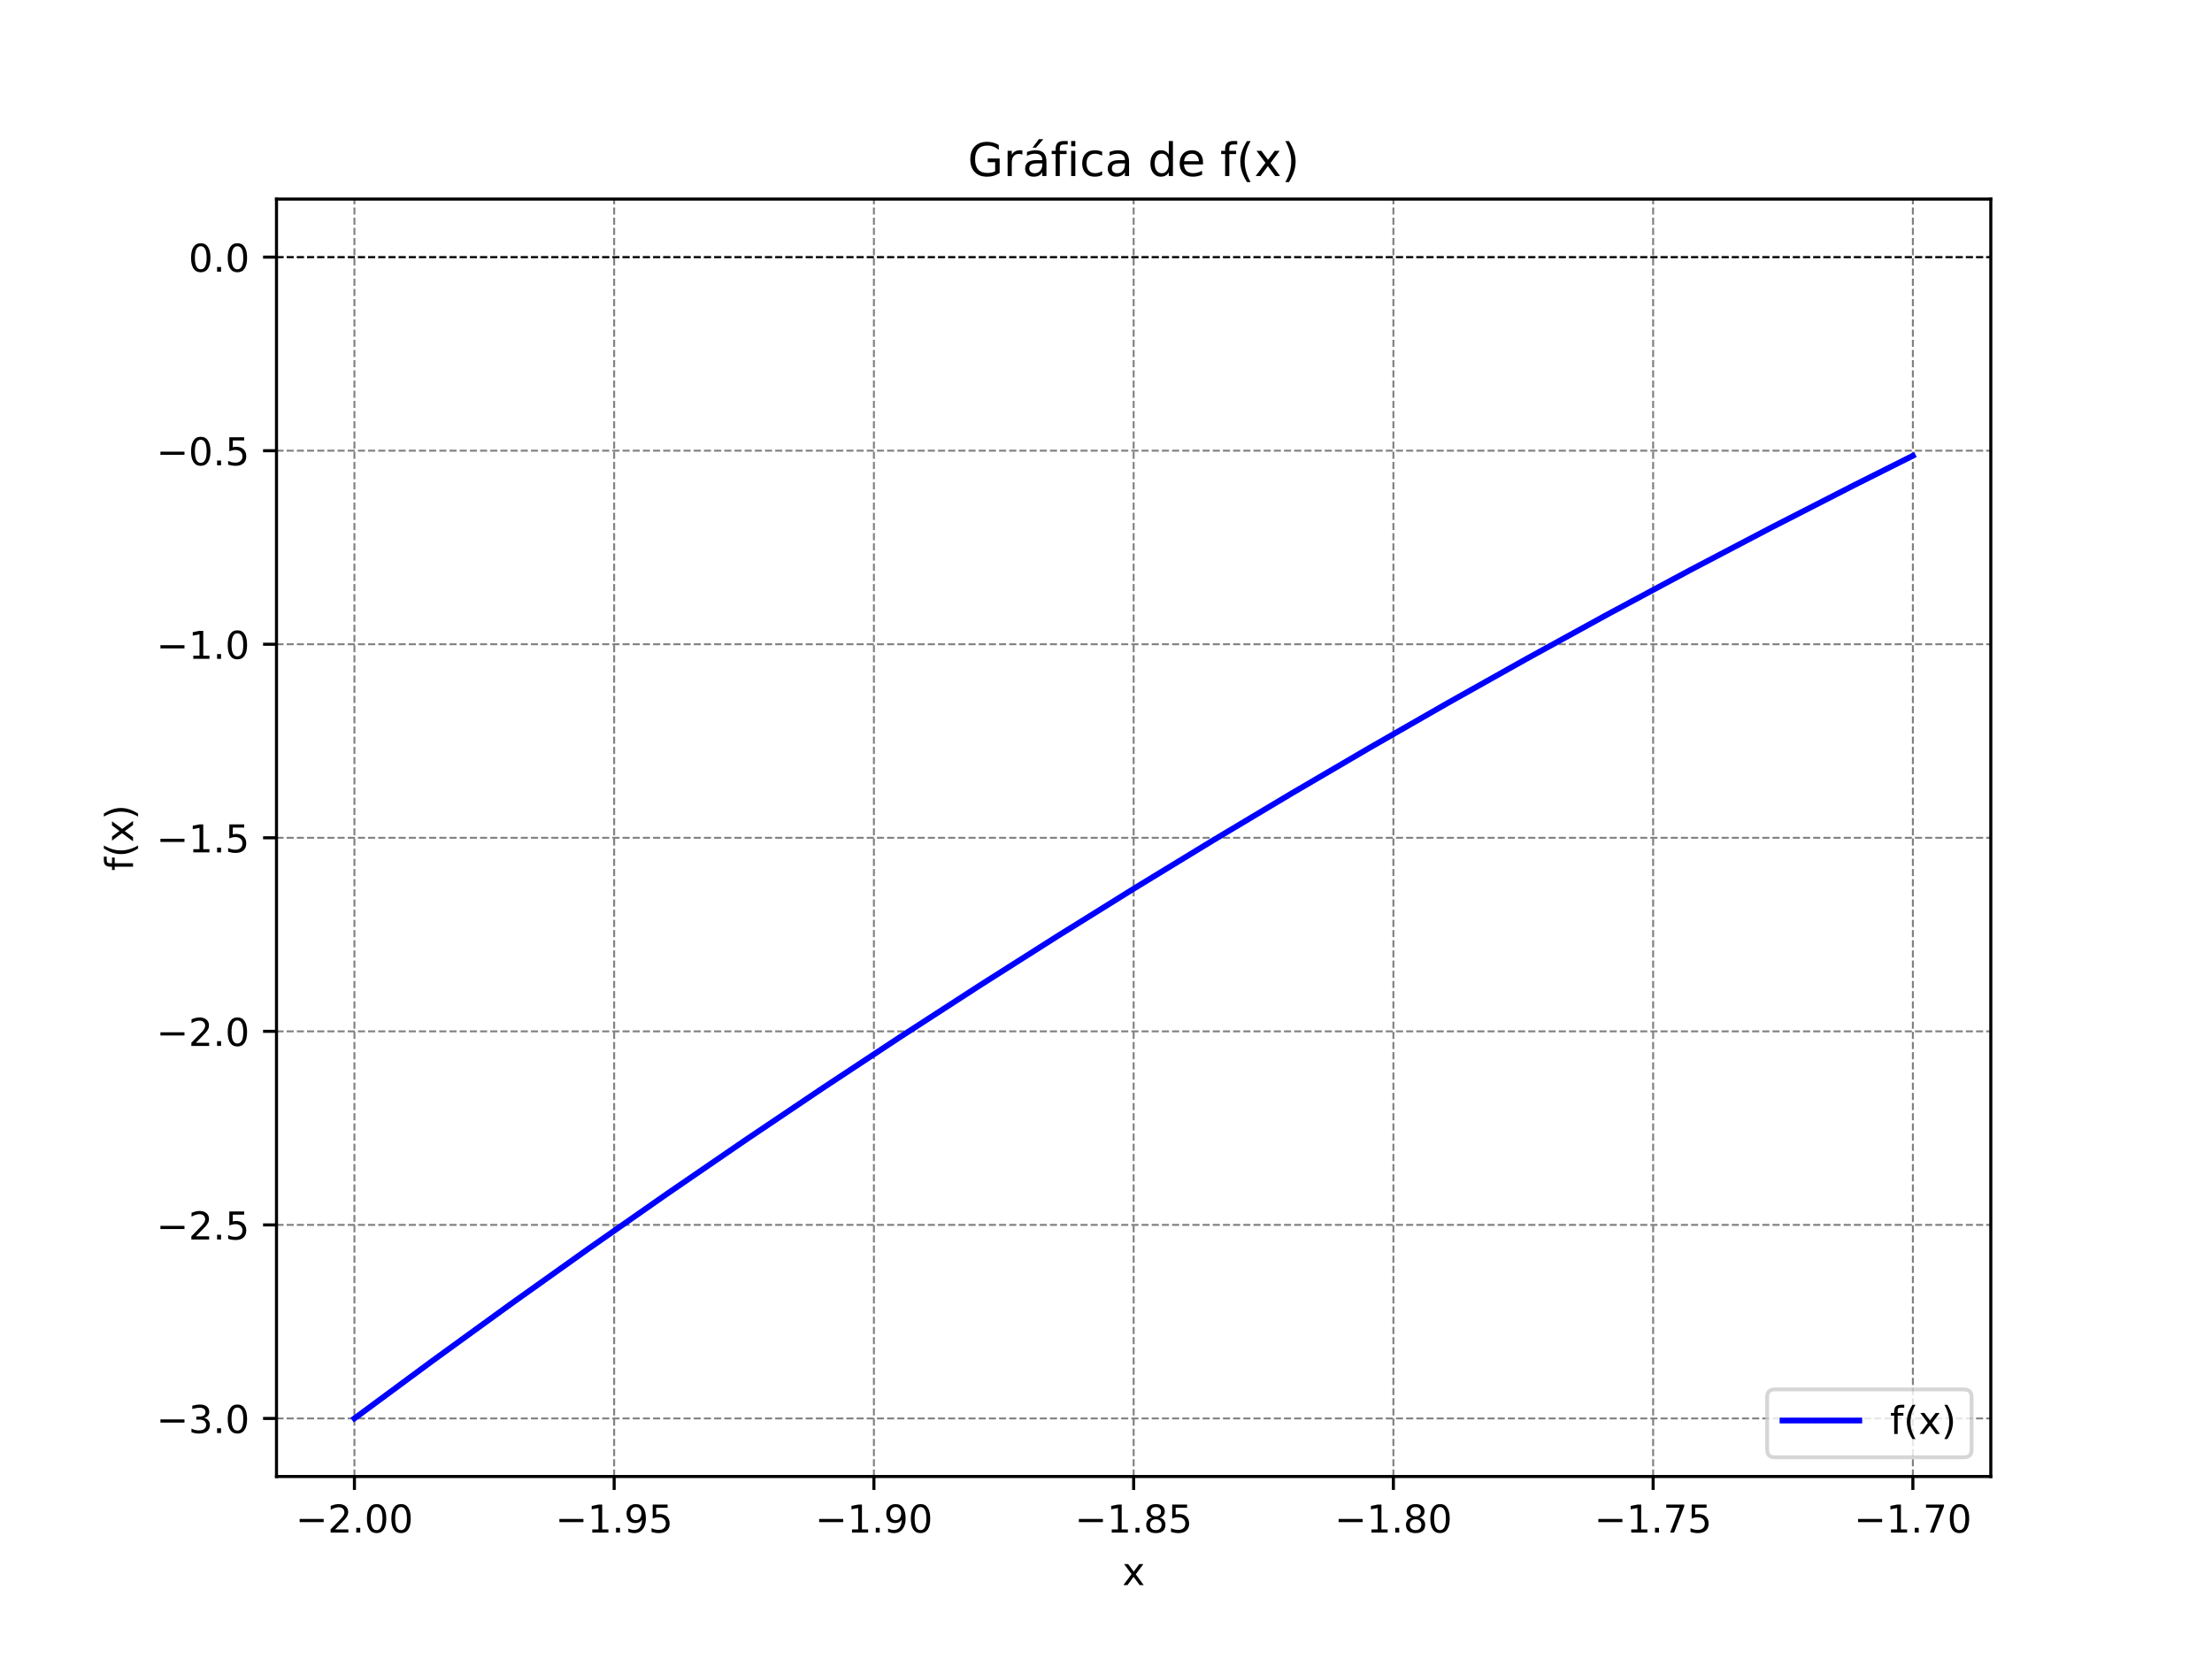
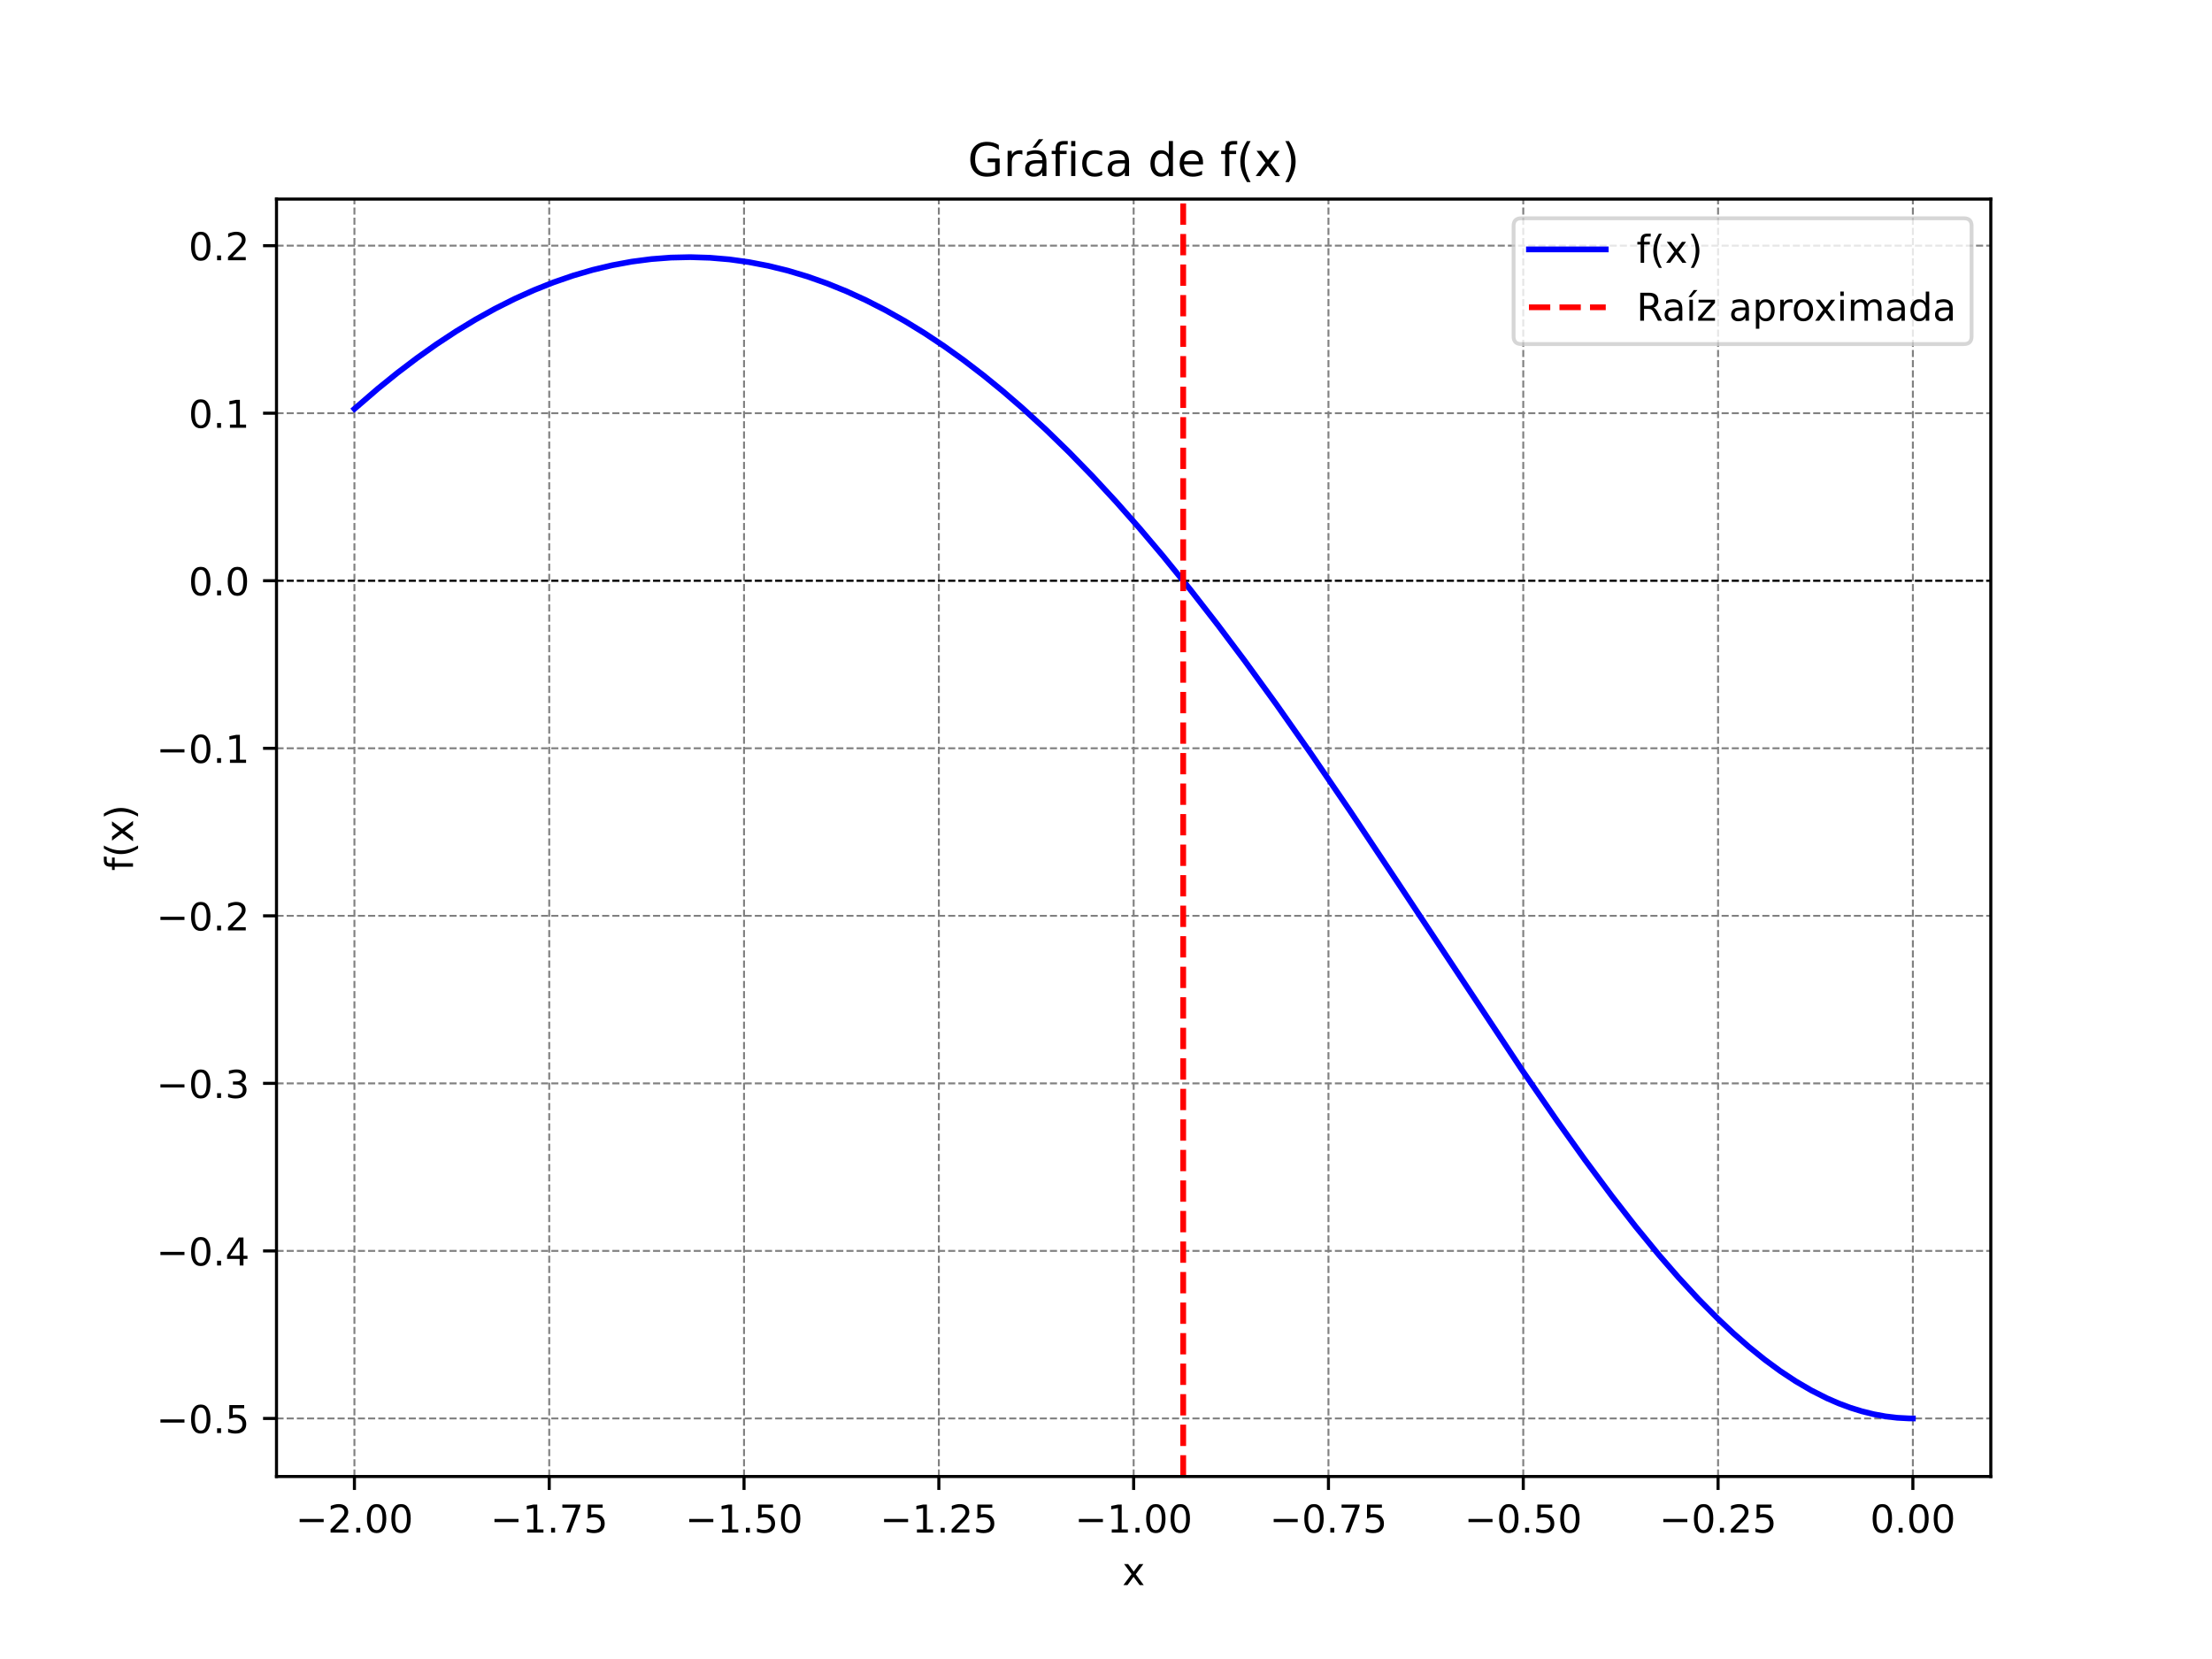
<svg xmlns="http://www.w3.org/2000/svg" xmlns:xlink="http://www.w3.org/1999/xlink" width="576pt" height="432pt" viewBox="0 0 576 432" version="1.1">
  <defs>
    <style type="text/css">*{stroke-linejoin: round; stroke-linecap: butt}</style>
  </defs>
  <g id="figure_1">
    <g id="patch_1">
      <path d="M 0 432  L 576 432  L 576 0  L 0 0  z " style="fill: #ffffff" />
    </g>
    <g id="axes_1">
      <g id="patch_2">
        <path d="M 72 384.48  L 518.4 384.48  L 518.4 51.84  L 72 51.84  z " style="fill: #ffffff" />
      </g>
      <g id="matplotlib.axis_1">
        <g id="xtick_1">
          <g id="line2d_1">
-             <path d="M 92.291 384.48  L 92.291 51.84  " clip-path="url(#p3bf966c221)" style="fill: none; stroke-dasharray: 1.85,0.8; stroke-dashoffset: 0; stroke: #808080; stroke-width: 0.5" />
+             <path d="M 92.291 384.48  L 92.291 51.84  " clip-path="url(#p5acd03c18b)" style="fill: none; stroke-dasharray: 1.85,0.8; stroke-dashoffset: 0; stroke: #808080; stroke-width: 0.5" />
          </g>
          <g id="line2d_2">
            <defs>
-               <path id="m68546c27c8" d="M 0 0  L 0 3.5  " style="stroke: #000000; stroke-width: 0.8" />
+               <path id="m7dc9560135" d="M 0 0  L 0 3.5  " style="stroke: #000000; stroke-width: 0.8" />
            </defs>
            <g>
-               <use xlink:href="#m68546c27c8" x="92.291" y="384.48" style="stroke: #000000; stroke-width: 0.8" />
+               <use xlink:href="#m7dc9560135" x="92.291" y="384.48" style="stroke: #000000; stroke-width: 0.8" />
            </g>
          </g>
          <g id="text_1">
            <g transform="translate(76.96825 399.0784) scale(0.1 -0.1)">
              <defs>
                <path id="DejaVuSans-2212" d="M 678 2272  L 4684 2272  L 4684 1741  L 678 1741  L 678 2272  z " transform="scale(0.015625)" />
                <path id="DejaVuSans-32" d="M 1228 531  L 3431 531  L 3431 0  L 469 0  L 469 531  Q 828 903 1448 1529  Q 2069 2156 2228 2338  Q 2531 2678 2651 2914  Q 2772 3150 2772 3378  Q 2772 3750 2511 3984  Q 2250 4219 1831 4219  Q 1534 4219 1204 4116  Q 875 4013 500 3803  L 500 4441  Q 881 4594 1212 4672  Q 1544 4750 1819 4750  Q 2544 4750 2975 4387  Q 3406 4025 3406 3419  Q 3406 3131 3298 2873  Q 3191 2616 2906 2266  Q 2828 2175 2409 1742  Q 1991 1309 1228 531  z " transform="scale(0.015625)" />
                <path id="DejaVuSans-2e" d="M 684 794  L 1344 794  L 1344 0  L 684 0  L 684 794  z " transform="scale(0.015625)" />
                <path id="DejaVuSans-30" d="M 2034 4250  Q 1547 4250 1301 3770  Q 1056 3291 1056 2328  Q 1056 1369 1301 889  Q 1547 409 2034 409  Q 2525 409 2770 889  Q 3016 1369 3016 2328  Q 3016 3291 2770 3770  Q 2525 4250 2034 4250  z M 2034 4750  Q 2819 4750 3233 4129  Q 3647 3509 3647 2328  Q 3647 1150 3233 529  Q 2819 -91 2034 -91  Q 1250 -91 836 529  Q 422 1150 422 2328  Q 422 3509 836 4129  Q 1250 4750 2034 4750  z " transform="scale(0.015625)" />
              </defs>
              <use xlink:href="#DejaVuSans-2212" />
              <use xlink:href="#DejaVuSans-32" x="83.789" />
              <use xlink:href="#DejaVuSans-2e" x="147.412" />
              <use xlink:href="#DejaVuSans-30" x="179.199" />
              <use xlink:href="#DejaVuSans-30" x="242.822" />
            </g>
          </g>
        </g>
        <g id="xtick_2">
          <g id="line2d_3">
-             <path d="M 159.927 384.48  L 159.927 51.84  " clip-path="url(#p3bf966c221)" style="fill: none; stroke-dasharray: 1.85,0.8; stroke-dashoffset: 0; stroke: #808080; stroke-width: 0.5" />
+             <path d="M 143.018 384.48  L 143.018 51.84  " clip-path="url(#p5acd03c18b)" style="fill: none; stroke-dasharray: 1.85,0.8; stroke-dashoffset: 0; stroke: #808080; stroke-width: 0.5" />
          </g>
          <g id="line2d_4">
            <g>
-               <use xlink:href="#m68546c27c8" x="159.927" y="384.48" style="stroke: #000000; stroke-width: 0.8" />
+               <use xlink:href="#m7dc9560135" x="143.018" y="384.48" style="stroke: #000000; stroke-width: 0.8" />
            </g>
          </g>
          <g id="text_2">
-             <g transform="translate(144.6046 399.0784) scale(0.1 -0.1)">
+             <g transform="translate(127.6955 399.0784) scale(0.1 -0.1)">
              <defs>
                <path id="DejaVuSans-31" d="M 794 531  L 1825 531  L 1825 4091  L 703 3866  L 703 4441  L 1819 4666  L 2450 4666  L 2450 531  L 3481 531  L 3481 0  L 794 0  L 794 531  z " transform="scale(0.015625)" />
-                 <path id="DejaVuSans-39" d="M 703 97  L 703 672  Q 941 559 1184 500  Q 1428 441 1663 441  Q 2288 441 2617 861  Q 2947 1281 2994 2138  Q 2813 1869 2534 1725  Q 2256 1581 1919 1581  Q 1219 1581 811 2004  Q 403 2428 403 3163  Q 403 3881 828 4315  Q 1253 4750 1959 4750  Q 2769 4750 3195 4129  Q 3622 3509 3622 2328  Q 3622 1225 3098 567  Q 2575 -91 1691 -91  Q 1453 -91 1209 -44  Q 966 3 703 97  z M 1959 2075  Q 2384 2075 2632 2365  Q 2881 2656 2881 3163  Q 2881 3666 2632 3958  Q 2384 4250 1959 4250  Q 1534 4250 1286 3958  Q 1038 3666 1038 3163  Q 1038 2656 1286 2365  Q 1534 2075 1959 2075  z " transform="scale(0.015625)" />
+                 <path id="DejaVuSans-37" d="M 525 4666  L 3525 4666  L 3525 4397  L 1831 0  L 1172 0  L 2766 4134  L 525 4134  L 525 4666  z " transform="scale(0.015625)" />
                <path id="DejaVuSans-35" d="M 691 4666  L 3169 4666  L 3169 4134  L 1269 4134  L 1269 2991  Q 1406 3038 1543 3061  Q 1681 3084 1819 3084  Q 2600 3084 3056 2656  Q 3513 2228 3513 1497  Q 3513 744 3044 326  Q 2575 -91 1722 -91  Q 1428 -91 1123 -41  Q 819 9 494 109  L 494 744  Q 775 591 1075 516  Q 1375 441 1709 441  Q 2250 441 2565 725  Q 2881 1009 2881 1497  Q 2881 1984 2565 2268  Q 2250 2553 1709 2553  Q 1456 2553 1204 2497  Q 953 2441 691 2322  L 691 4666  z " transform="scale(0.015625)" />
              </defs>
              <use xlink:href="#DejaVuSans-2212" />
              <use xlink:href="#DejaVuSans-31" x="83.789" />
              <use xlink:href="#DejaVuSans-2e" x="147.412" />
-               <use xlink:href="#DejaVuSans-39" x="179.199" />
+               <use xlink:href="#DejaVuSans-37" x="179.199" />
              <use xlink:href="#DejaVuSans-35" x="242.822" />
            </g>
          </g>
        </g>
        <g id="xtick_3">
          <g id="line2d_5">
-             <path d="M 227.564 384.48  L 227.564 51.84  " clip-path="url(#p3bf966c221)" style="fill: none; stroke-dasharray: 1.85,0.8; stroke-dashoffset: 0; stroke: #808080; stroke-width: 0.5" />
+             <path d="M 193.745 384.48  L 193.745 51.84  " clip-path="url(#p5acd03c18b)" style="fill: none; stroke-dasharray: 1.85,0.8; stroke-dashoffset: 0; stroke: #808080; stroke-width: 0.5" />
          </g>
          <g id="line2d_6">
            <g>
-               <use xlink:href="#m68546c27c8" x="227.564" y="384.48" style="stroke: #000000; stroke-width: 0.8" />
+               <use xlink:href="#m7dc9560135" x="193.745" y="384.48" style="stroke: #000000; stroke-width: 0.8" />
            </g>
          </g>
          <g id="text_3">
-             <g transform="translate(212.241 399.0784) scale(0.1 -0.1)">
+             <g transform="translate(178.4228 399.0784) scale(0.1 -0.1)">
              <use xlink:href="#DejaVuSans-2212" />
              <use xlink:href="#DejaVuSans-31" x="83.789" />
              <use xlink:href="#DejaVuSans-2e" x="147.412" />
-               <use xlink:href="#DejaVuSans-39" x="179.199" />
+               <use xlink:href="#DejaVuSans-35" x="179.199" />
              <use xlink:href="#DejaVuSans-30" x="242.822" />
            </g>
          </g>
        </g>
        <g id="xtick_4">
          <g id="line2d_7">
-             <path d="M 295.2 384.48  L 295.2 51.84  " clip-path="url(#p3bf966c221)" style="fill: none; stroke-dasharray: 1.85,0.8; stroke-dashoffset: 0; stroke: #808080; stroke-width: 0.5" />
+             <path d="M 244.473 384.48  L 244.473 51.84  " clip-path="url(#p5acd03c18b)" style="fill: none; stroke-dasharray: 1.85,0.8; stroke-dashoffset: 0; stroke: #808080; stroke-width: 0.5" />
          </g>
          <g id="line2d_8">
            <g>
-               <use xlink:href="#m68546c27c8" x="295.2" y="384.48" style="stroke: #000000; stroke-width: 0.8" />
+               <use xlink:href="#m7dc9560135" x="244.473" y="384.48" style="stroke: #000000; stroke-width: 0.8" />
            </g>
          </g>
          <g id="text_4">
-             <g transform="translate(279.8773 399.0784) scale(0.1 -0.1)">
-               <defs>
-                 <path id="DejaVuSans-38" d="M 2034 2216  Q 1584 2216 1326 1975  Q 1069 1734 1069 1313  Q 1069 891 1326 650  Q 1584 409 2034 409  Q 2484 409 2743 651  Q 3003 894 3003 1313  Q 3003 1734 2745 1975  Q 2488 2216 2034 2216  z M 1403 2484  Q 997 2584 770 2862  Q 544 3141 544 3541  Q 544 4100 942 4425  Q 1341 4750 2034 4750  Q 2731 4750 3128 4425  Q 3525 4100 3525 3541  Q 3525 3141 3298 2862  Q 3072 2584 2669 2484  Q 3125 2378 3379 2068  Q 3634 1759 3634 1313  Q 3634 634 3220 271  Q 2806 -91 2034 -91  Q 1263 -91 848 271  Q 434 634 434 1313  Q 434 1759 690 2068  Q 947 2378 1403 2484  z M 1172 3481  Q 1172 3119 1398 2916  Q 1625 2713 2034 2713  Q 2441 2713 2670 2916  Q 2900 3119 2900 3481  Q 2900 3844 2670 4047  Q 2441 4250 2034 4250  Q 1625 4250 1398 4047  Q 1172 3844 1172 3481  z " transform="scale(0.015625)" />
-               </defs>
+             <g transform="translate(229.1501 399.0784) scale(0.1 -0.1)">
              <use xlink:href="#DejaVuSans-2212" />
              <use xlink:href="#DejaVuSans-31" x="83.789" />
              <use xlink:href="#DejaVuSans-2e" x="147.412" />
-               <use xlink:href="#DejaVuSans-38" x="179.199" />
+               <use xlink:href="#DejaVuSans-32" x="179.199" />
              <use xlink:href="#DejaVuSans-35" x="242.822" />
            </g>
          </g>
        </g>
        <g id="xtick_5">
          <g id="line2d_9">
-             <path d="M 362.836 384.48  L 362.836 51.84  " clip-path="url(#p3bf966c221)" style="fill: none; stroke-dasharray: 1.85,0.8; stroke-dashoffset: 0; stroke: #808080; stroke-width: 0.5" />
+             <path d="M 295.2 384.48  L 295.2 51.84  " clip-path="url(#p5acd03c18b)" style="fill: none; stroke-dasharray: 1.85,0.8; stroke-dashoffset: 0; stroke: #808080; stroke-width: 0.5" />
          </g>
          <g id="line2d_10">
            <g>
-               <use xlink:href="#m68546c27c8" x="362.836" y="384.48" style="stroke: #000000; stroke-width: 0.8" />
+               <use xlink:href="#m7dc9560135" x="295.2" y="384.48" style="stroke: #000000; stroke-width: 0.8" />
            </g>
          </g>
          <g id="text_5">
-             <g transform="translate(347.5137 399.0784) scale(0.1 -0.1)">
+             <g transform="translate(279.8773 399.0784) scale(0.1 -0.1)">
              <use xlink:href="#DejaVuSans-2212" />
              <use xlink:href="#DejaVuSans-31" x="83.789" />
              <use xlink:href="#DejaVuSans-2e" x="147.412" />
-               <use xlink:href="#DejaVuSans-38" x="179.199" />
+               <use xlink:href="#DejaVuSans-30" x="179.199" />
              <use xlink:href="#DejaVuSans-30" x="242.822" />
            </g>
          </g>
        </g>
        <g id="xtick_6">
          <g id="line2d_11">
-             <path d="M 430.473 384.48  L 430.473 51.84  " clip-path="url(#p3bf966c221)" style="fill: none; stroke-dasharray: 1.85,0.8; stroke-dashoffset: 0; stroke: #808080; stroke-width: 0.5" />
+             <path d="M 345.927 384.48  L 345.927 51.84  " clip-path="url(#p5acd03c18b)" style="fill: none; stroke-dasharray: 1.85,0.8; stroke-dashoffset: 0; stroke: #808080; stroke-width: 0.5" />
          </g>
          <g id="line2d_12">
            <g>
-               <use xlink:href="#m68546c27c8" x="430.473" y="384.48" style="stroke: #000000; stroke-width: 0.8" />
+               <use xlink:href="#m7dc9560135" x="345.927" y="384.48" style="stroke: #000000; stroke-width: 0.8" />
            </g>
          </g>
          <g id="text_6">
-             <g transform="translate(415.1501 399.0784) scale(0.1 -0.1)">
-               <defs>
-                 <path id="DejaVuSans-37" d="M 525 4666  L 3525 4666  L 3525 4397  L 1831 0  L 1172 0  L 2766 4134  L 525 4134  L 525 4666  z " transform="scale(0.015625)" />
-               </defs>
-               <use xlink:href="#DejaVuSans-2212" />
-               <use xlink:href="#DejaVuSans-31" x="83.789" />
+             <g transform="translate(330.6046 399.0784) scale(0.1 -0.1)">
+               <use xlink:href="#DejaVuSans-2212" />
+               <use xlink:href="#DejaVuSans-30" x="83.789" />
              <use xlink:href="#DejaVuSans-2e" x="147.412" />
              <use xlink:href="#DejaVuSans-37" x="179.199" />
              <use xlink:href="#DejaVuSans-35" x="242.822" />
            </g>
          </g>
        </g>
        <g id="xtick_7">
          <g id="line2d_13">
-             <path d="M 498.109 384.48  L 498.109 51.84  " clip-path="url(#p3bf966c221)" style="fill: none; stroke-dasharray: 1.85,0.8; stroke-dashoffset: 0; stroke: #808080; stroke-width: 0.5" />
+             <path d="M 396.655 384.48  L 396.655 51.84  " clip-path="url(#p5acd03c18b)" style="fill: none; stroke-dasharray: 1.85,0.8; stroke-dashoffset: 0; stroke: #808080; stroke-width: 0.5" />
          </g>
          <g id="line2d_14">
            <g>
-               <use xlink:href="#m68546c27c8" x="498.109" y="384.48" style="stroke: #000000; stroke-width: 0.8" />
+               <use xlink:href="#m7dc9560135" x="396.655" y="384.48" style="stroke: #000000; stroke-width: 0.8" />
            </g>
          </g>
          <g id="text_7">
-             <g transform="translate(482.7864 399.0784) scale(0.1 -0.1)">
-               <use xlink:href="#DejaVuSans-2212" />
-               <use xlink:href="#DejaVuSans-31" x="83.789" />
-               <use xlink:href="#DejaVuSans-2e" x="147.412" />
-               <use xlink:href="#DejaVuSans-37" x="179.199" />
+             <g transform="translate(381.3319 399.0784) scale(0.1 -0.1)">
+               <use xlink:href="#DejaVuSans-2212" />
+               <use xlink:href="#DejaVuSans-30" x="83.789" />
+               <use xlink:href="#DejaVuSans-2e" x="147.412" />
+               <use xlink:href="#DejaVuSans-35" x="179.199" />
              <use xlink:href="#DejaVuSans-30" x="242.822" />
            </g>
          </g>
        </g>
-         <g id="text_8">
+         <g id="xtick_8">
+           <g id="line2d_15">
+             <path d="M 447.382 384.48  L 447.382 51.84  " clip-path="url(#p5acd03c18b)" style="fill: none; stroke-dasharray: 1.85,0.8; stroke-dashoffset: 0; stroke: #808080; stroke-width: 0.5" />
+           </g>
+           <g id="line2d_16">
+             <g>
+               <use xlink:href="#m7dc9560135" x="447.382" y="384.48" style="stroke: #000000; stroke-width: 0.8" />
+             </g>
+           </g>
+           <g id="text_8">
+             <g transform="translate(432.0592 399.0784) scale(0.1 -0.1)">
+               <use xlink:href="#DejaVuSans-2212" />
+               <use xlink:href="#DejaVuSans-30" x="83.789" />
+               <use xlink:href="#DejaVuSans-2e" x="147.412" />
+               <use xlink:href="#DejaVuSans-32" x="179.199" />
+               <use xlink:href="#DejaVuSans-35" x="242.822" />
+             </g>
+           </g>
+         </g>
+         <g id="xtick_9">
+           <g id="line2d_17">
+             <path d="M 498.109 384.48  L 498.109 51.84  " clip-path="url(#p5acd03c18b)" style="fill: none; stroke-dasharray: 1.85,0.8; stroke-dashoffset: 0; stroke: #808080; stroke-width: 0.5" />
+           </g>
+           <g id="line2d_18">
+             <g>
+               <use xlink:href="#m7dc9560135" x="498.109" y="384.48" style="stroke: #000000; stroke-width: 0.8" />
+             </g>
+           </g>
+           <g id="text_9">
+             <g transform="translate(486.9763 399.0784) scale(0.1 -0.1)">
+               <use xlink:href="#DejaVuSans-30" />
+               <use xlink:href="#DejaVuSans-2e" x="63.623" />
+               <use xlink:href="#DejaVuSans-30" x="95.41" />
+               <use xlink:href="#DejaVuSans-30" x="159.033" />
+             </g>
+           </g>
+         </g>
+         <g id="text_10">
          <g transform="translate(292.2406 412.7566) scale(0.1 -0.1)">
            <defs>
              <path id="DejaVuSans-78" d="M 3513 3500  L 2247 1797  L 3578 0  L 2900 0  L 1881 1375  L 863 0  L 184 0  L 1544 1831  L 300 3500  L 978 3500  L 1906 2253  L 2834 3500  L 3513 3500  z " transform="scale(0.015625)" />
            </defs>
            <use xlink:href="#DejaVuSans-78" />
          </g>
        </g>
      </g>
      <g id="matplotlib.axis_2">
        <g id="ytick_1">
-           <g id="line2d_15">
-             <path d="M 72 369.36  L 518.4 369.36  " clip-path="url(#p3bf966c221)" style="fill: none; stroke-dasharray: 1.85,0.8; stroke-dashoffset: 0; stroke: #808080; stroke-width: 0.5" />
-           </g>
-           <g id="line2d_16">
+           <g id="line2d_19">
+             <path d="M 72 369.36  L 518.4 369.36  " clip-path="url(#p5acd03c18b)" style="fill: none; stroke-dasharray: 1.85,0.8; stroke-dashoffset: 0; stroke: #808080; stroke-width: 0.5" />
+           </g>
+           <g id="line2d_20">
            <defs>
-               <path id="mb15375a2c8" d="M 0 0  L -3.5 0  " style="stroke: #000000; stroke-width: 0.8" />
+               <path id="m33d63c5816" d="M 0 0  L -3.5 0  " style="stroke: #000000; stroke-width: 0.8" />
            </defs>
            <g>
-               <use xlink:href="#mb15375a2c8" x="72" y="369.36" style="stroke: #000000; stroke-width: 0.8" />
-             </g>
-           </g>
-           <g id="text_9">
+               <use xlink:href="#m33d63c5816" x="72" y="369.36" style="stroke: #000000; stroke-width: 0.8" />
+             </g>
+           </g>
+           <g id="text_11">
            <g transform="translate(40.71719 373.1592) scale(0.1 -0.1)">
+               <use xlink:href="#DejaVuSans-2212" />
+               <use xlink:href="#DejaVuSans-30" x="83.789" />
+               <use xlink:href="#DejaVuSans-2e" x="147.412" />
+               <use xlink:href="#DejaVuSans-35" x="179.199" />
+             </g>
+           </g>
+         </g>
+         <g id="ytick_2">
+           <g id="line2d_21">
+             <path d="M 72 325.733  L 518.4 325.733  " clip-path="url(#p5acd03c18b)" style="fill: none; stroke-dasharray: 1.85,0.8; stroke-dashoffset: 0; stroke: #808080; stroke-width: 0.5" />
+           </g>
+           <g id="line2d_22">
+             <g>
+               <use xlink:href="#m33d63c5816" x="72" y="325.733" style="stroke: #000000; stroke-width: 0.8" />
+             </g>
+           </g>
+           <g id="text_12">
+             <g transform="translate(40.71719 329.532) scale(0.1 -0.1)">
+               <defs>
+                 <path id="DejaVuSans-34" d="M 2419 4116  L 825 1625  L 2419 1625  L 2419 4116  z M 2253 4666  L 3047 4666  L 3047 1625  L 3713 1625  L 3713 1100  L 3047 1100  L 3047 0  L 2419 0  L 2419 1100  L 313 1100  L 313 1709  L 2253 4666  z " transform="scale(0.015625)" />
+               </defs>
+               <use xlink:href="#DejaVuSans-2212" />
+               <use xlink:href="#DejaVuSans-30" x="83.789" />
+               <use xlink:href="#DejaVuSans-2e" x="147.412" />
+               <use xlink:href="#DejaVuSans-34" x="179.199" />
+             </g>
+           </g>
+         </g>
+         <g id="ytick_3">
+           <g id="line2d_23">
+             <path d="M 72 282.106  L 518.4 282.106  " clip-path="url(#p5acd03c18b)" style="fill: none; stroke-dasharray: 1.85,0.8; stroke-dashoffset: 0; stroke: #808080; stroke-width: 0.5" />
+           </g>
+           <g id="line2d_24">
+             <g>
+               <use xlink:href="#m33d63c5816" x="72" y="282.106" style="stroke: #000000; stroke-width: 0.8" />
+             </g>
+           </g>
+           <g id="text_13">
+             <g transform="translate(40.71719 285.9048) scale(0.1 -0.1)">
              <defs>
                <path id="DejaVuSans-33" d="M 2597 2516  Q 3050 2419 3304 2112  Q 3559 1806 3559 1356  Q 3559 666 3084 287  Q 2609 -91 1734 -91  Q 1441 -91 1130 -33  Q 819 25 488 141  L 488 750  Q 750 597 1062 519  Q 1375 441 1716 441  Q 2309 441 2620 675  Q 2931 909 2931 1356  Q 2931 1769 2642 2001  Q 2353 2234 1838 2234  L 1294 2234  L 1294 2753  L 1863 2753  Q 2328 2753 2575 2939  Q 2822 3125 2822 3475  Q 2822 3834 2567 4026  Q 2313 4219 1838 4219  Q 1578 4219 1281 4162  Q 984 4106 628 3988  L 628 4550  Q 988 4650 1302 4700  Q 1616 4750 1894 4750  Q 2613 4750 3031 4423  Q 3450 4097 3450 3541  Q 3450 3153 3228 2886  Q 3006 2619 2597 2516  z " transform="scale(0.015625)" />
              </defs>
              <use xlink:href="#DejaVuSans-2212" />
-               <use xlink:href="#DejaVuSans-33" x="83.789" />
-               <use xlink:href="#DejaVuSans-2e" x="147.412" />
-               <use xlink:href="#DejaVuSans-30" x="179.199" />
-             </g>
-           </g>
-         </g>
-         <g id="ytick_2">
-           <g id="line2d_17">
-             <path d="M 72 318.96  L 518.4 318.96  " clip-path="url(#p3bf966c221)" style="fill: none; stroke-dasharray: 1.85,0.8; stroke-dashoffset: 0; stroke: #808080; stroke-width: 0.5" />
-           </g>
-           <g id="line2d_18">
-             <g>
-               <use xlink:href="#mb15375a2c8" x="72" y="318.96" style="stroke: #000000; stroke-width: 0.8" />
-             </g>
-           </g>
-           <g id="text_10">
-             <g transform="translate(40.71719 322.7592) scale(0.1 -0.1)">
-               <use xlink:href="#DejaVuSans-2212" />
-               <use xlink:href="#DejaVuSans-32" x="83.789" />
-               <use xlink:href="#DejaVuSans-2e" x="147.412" />
-               <use xlink:href="#DejaVuSans-35" x="179.199" />
-             </g>
-           </g>
-         </g>
-         <g id="ytick_3">
-           <g id="line2d_19">
-             <path d="M 72 268.56  L 518.4 268.56  " clip-path="url(#p3bf966c221)" style="fill: none; stroke-dasharray: 1.85,0.8; stroke-dashoffset: 0; stroke: #808080; stroke-width: 0.5" />
-           </g>
-           <g id="line2d_20">
-             <g>
-               <use xlink:href="#mb15375a2c8" x="72" y="268.56" style="stroke: #000000; stroke-width: 0.8" />
-             </g>
-           </g>
-           <g id="text_11">
-             <g transform="translate(40.71719 272.3592) scale(0.1 -0.1)">
-               <use xlink:href="#DejaVuSans-2212" />
-               <use xlink:href="#DejaVuSans-32" x="83.789" />
-               <use xlink:href="#DejaVuSans-2e" x="147.412" />
-               <use xlink:href="#DejaVuSans-30" x="179.199" />
+               <use xlink:href="#DejaVuSans-30" x="83.789" />
+               <use xlink:href="#DejaVuSans-2e" x="147.412" />
+               <use xlink:href="#DejaVuSans-33" x="179.199" />
            </g>
          </g>
        </g>
        <g id="ytick_4">
-           <g id="line2d_21">
-             <path d="M 72 218.16  L 518.4 218.16  " clip-path="url(#p3bf966c221)" style="fill: none; stroke-dasharray: 1.85,0.8; stroke-dashoffset: 0; stroke: #808080; stroke-width: 0.5" />
-           </g>
-           <g id="line2d_22">
-             <g>
-               <use xlink:href="#mb15375a2c8" x="72" y="218.16" style="stroke: #000000; stroke-width: 0.8" />
-             </g>
-           </g>
-           <g id="text_12">
-             <g transform="translate(40.71719 221.9592) scale(0.1 -0.1)">
-               <use xlink:href="#DejaVuSans-2212" />
-               <use xlink:href="#DejaVuSans-31" x="83.789" />
-               <use xlink:href="#DejaVuSans-2e" x="147.412" />
-               <use xlink:href="#DejaVuSans-35" x="179.199" />
+           <g id="line2d_25">
+             <path d="M 72 238.478  L 518.4 238.478  " clip-path="url(#p5acd03c18b)" style="fill: none; stroke-dasharray: 1.85,0.8; stroke-dashoffset: 0; stroke: #808080; stroke-width: 0.5" />
+           </g>
+           <g id="line2d_26">
+             <g>
+               <use xlink:href="#m33d63c5816" x="72" y="238.478" style="stroke: #000000; stroke-width: 0.8" />
+             </g>
+           </g>
+           <g id="text_14">
+             <g transform="translate(40.71719 242.2776) scale(0.1 -0.1)">
+               <use xlink:href="#DejaVuSans-2212" />
+               <use xlink:href="#DejaVuSans-30" x="83.789" />
+               <use xlink:href="#DejaVuSans-2e" x="147.412" />
+               <use xlink:href="#DejaVuSans-32" x="179.199" />
            </g>
          </g>
        </g>
        <g id="ytick_5">
-           <g id="line2d_23">
-             <path d="M 72 167.76  L 518.4 167.76  " clip-path="url(#p3bf966c221)" style="fill: none; stroke-dasharray: 1.85,0.8; stroke-dashoffset: 0; stroke: #808080; stroke-width: 0.5" />
-           </g>
-           <g id="line2d_24">
-             <g>
-               <use xlink:href="#mb15375a2c8" x="72" y="167.76" style="stroke: #000000; stroke-width: 0.8" />
-             </g>
-           </g>
-           <g id="text_13">
-             <g transform="translate(40.71719 171.5592) scale(0.1 -0.1)">
-               <use xlink:href="#DejaVuSans-2212" />
-               <use xlink:href="#DejaVuSans-31" x="83.789" />
-               <use xlink:href="#DejaVuSans-2e" x="147.412" />
-               <use xlink:href="#DejaVuSans-30" x="179.199" />
+           <g id="line2d_27">
+             <path d="M 72 194.851  L 518.4 194.851  " clip-path="url(#p5acd03c18b)" style="fill: none; stroke-dasharray: 1.85,0.8; stroke-dashoffset: 0; stroke: #808080; stroke-width: 0.5" />
+           </g>
+           <g id="line2d_28">
+             <g>
+               <use xlink:href="#m33d63c5816" x="72" y="194.851" style="stroke: #000000; stroke-width: 0.8" />
+             </g>
+           </g>
+           <g id="text_15">
+             <g transform="translate(40.71719 198.6504) scale(0.1 -0.1)">
+               <use xlink:href="#DejaVuSans-2212" />
+               <use xlink:href="#DejaVuSans-30" x="83.789" />
+               <use xlink:href="#DejaVuSans-2e" x="147.412" />
+               <use xlink:href="#DejaVuSans-31" x="179.199" />
            </g>
          </g>
        </g>
        <g id="ytick_6">
-           <g id="line2d_25">
-             <path d="M 72 117.36  L 518.4 117.36  " clip-path="url(#p3bf966c221)" style="fill: none; stroke-dasharray: 1.85,0.8; stroke-dashoffset: 0; stroke: #808080; stroke-width: 0.5" />
-           </g>
-           <g id="line2d_26">
-             <g>
-               <use xlink:href="#mb15375a2c8" x="72" y="117.36" style="stroke: #000000; stroke-width: 0.8" />
-             </g>
-           </g>
-           <g id="text_14">
-             <g transform="translate(40.71719 121.1592) scale(0.1 -0.1)">
-               <use xlink:href="#DejaVuSans-2212" />
-               <use xlink:href="#DejaVuSans-30" x="83.789" />
-               <use xlink:href="#DejaVuSans-2e" x="147.412" />
-               <use xlink:href="#DejaVuSans-35" x="179.199" />
-             </g>
-           </g>
-         </g>
-         <g id="ytick_7">
-           <g id="line2d_27">
-             <path d="M 72 66.96  L 518.4 66.96  " clip-path="url(#p3bf966c221)" style="fill: none; stroke-dasharray: 1.85,0.8; stroke-dashoffset: 0; stroke: #808080; stroke-width: 0.5" />
-           </g>
-           <g id="line2d_28">
-             <g>
-               <use xlink:href="#mb15375a2c8" x="72" y="66.96" style="stroke: #000000; stroke-width: 0.8" />
-             </g>
-           </g>
-           <g id="text_15">
-             <g transform="translate(49.09687 70.75922) scale(0.1 -0.1)">
+           <g id="line2d_29">
+             <path d="M 72 151.224  L 518.4 151.224  " clip-path="url(#p5acd03c18b)" style="fill: none; stroke-dasharray: 1.85,0.8; stroke-dashoffset: 0; stroke: #808080; stroke-width: 0.5" />
+           </g>
+           <g id="line2d_30">
+             <g>
+               <use xlink:href="#m33d63c5816" x="72" y="151.224" style="stroke: #000000; stroke-width: 0.8" />
+             </g>
+           </g>
+           <g id="text_16">
+             <g transform="translate(49.09687 155.0232) scale(0.1 -0.1)">
              <use xlink:href="#DejaVuSans-30" />
              <use xlink:href="#DejaVuSans-2e" x="63.623" />
              <use xlink:href="#DejaVuSans-30" x="95.41" />
            </g>
          </g>
        </g>
-         <g id="text_16">
+         <g id="ytick_7">
+           <g id="line2d_31">
+             <path d="M 72 107.597  L 518.4 107.597  " clip-path="url(#p5acd03c18b)" style="fill: none; stroke-dasharray: 1.85,0.8; stroke-dashoffset: 0; stroke: #808080; stroke-width: 0.5" />
+           </g>
+           <g id="line2d_32">
+             <g>
+               <use xlink:href="#m33d63c5816" x="72" y="107.597" style="stroke: #000000; stroke-width: 0.8" />
+             </g>
+           </g>
+           <g id="text_17">
+             <g transform="translate(49.09687 111.396) scale(0.1 -0.1)">
+               <use xlink:href="#DejaVuSans-30" />
+               <use xlink:href="#DejaVuSans-2e" x="63.623" />
+               <use xlink:href="#DejaVuSans-31" x="95.41" />
+             </g>
+           </g>
+         </g>
+         <g id="ytick_8">
+           <g id="line2d_33">
+             <path d="M 72 63.97  L 518.4 63.97  " clip-path="url(#p5acd03c18b)" style="fill: none; stroke-dasharray: 1.85,0.8; stroke-dashoffset: 0; stroke: #808080; stroke-width: 0.5" />
+           </g>
+           <g id="line2d_34">
+             <g>
+               <use xlink:href="#m33d63c5816" x="72" y="63.97" style="stroke: #000000; stroke-width: 0.8" />
+             </g>
+           </g>
+           <g id="text_18">
+             <g transform="translate(49.09687 67.76876) scale(0.1 -0.1)">
+               <use xlink:href="#DejaVuSans-30" />
+               <use xlink:href="#DejaVuSans-2e" x="63.623" />
+               <use xlink:href="#DejaVuSans-32" x="95.41" />
+             </g>
+           </g>
+         </g>
+         <g id="text_19">
          <g transform="translate(34.6375 226.7811) rotate(-90) scale(0.1 -0.1)">
            <defs>
              <path id="DejaVuSans-66" d="M 2375 4863  L 2375 4384  L 1825 4384  Q 1516 4384 1395 4259  Q 1275 4134 1275 3809  L 1275 3500  L 2222 3500  L 2222 3053  L 1275 3053  L 1275 0  L 697 0  L 697 3053  L 147 3053  L 147 3500  L 697 3500  L 697 3744  Q 697 4328 969 4595  Q 1241 4863 1831 4863  L 2375 4863  z " transform="scale(0.015625)" />
              <path id="DejaVuSans-28" d="M 1984 4856  Q 1566 4138 1362 3434  Q 1159 2731 1159 2009  Q 1159 1288 1364 580  Q 1569 -128 1984 -844  L 1484 -844  Q 1016 -109 783 600  Q 550 1309 550 2009  Q 550 2706 781 3412  Q 1013 4119 1484 4856  L 1984 4856  z " transform="scale(0.015625)" />
              <path id="DejaVuSans-29" d="M 513 4856  L 1013 4856  Q 1481 4119 1714 3412  Q 1947 2706 1947 2009  Q 1947 1309 1714 600  Q 1481 -109 1013 -844  L 513 -844  Q 928 -128 1133 580  Q 1338 1288 1338 2009  Q 1338 2731 1133 3434  Q 928 4138 513 4856  z " transform="scale(0.015625)" />
            </defs>
            <use xlink:href="#DejaVuSans-66" />
            <use xlink:href="#DejaVuSans-28" x="35.205" />
            <use xlink:href="#DejaVuSans-78" x="74.219" />
            <use xlink:href="#DejaVuSans-29" x="133.398" />
          </g>
        </g>
      </g>
-       <g id="line2d_29">
-         <path d="M 92.291 369.36  L 112.633 354.339  L 132.974 339.589  L 153.316 325.108  L 173.658 310.895  L 194 296.947  L 214.341 283.262  L 234.683 269.839  L 255.025 256.674  L 275.367 243.767  L 295.709 231.115  L 316.05 218.715  L 336.392 206.567  L 356.734 194.667  L 377.076 183.014  L 397.417 171.606  L 418.776 159.889  L 440.135 148.437  L 461.494 137.248  L 482.853 126.319  L 498.109 118.67  L 498.109 118.67  " clip-path="url(#p3bf966c221)" style="fill: none; stroke: #0000ff; stroke-width: 1.5; stroke-linecap: square" />
-       </g>
-       <g id="line2d_30">
-         <path d="M 72 66.96  L 518.4 66.96  " clip-path="url(#p3bf966c221)" style="fill: none; stroke-dasharray: 1.85,0.8; stroke-dashoffset: 0; stroke: #000000; stroke-width: 0.5" />
+       <g id="line2d_35">
+         <path d="M 92.291 106.472  L 98.393 101.213  L 103.479 97.102  L 108.564 93.244  L 113.65 89.64  L 118.735 86.294  L 123.821 83.208  L 128.906 80.385  L 133.992 77.828  L 139.077 75.536  L 144.162 73.514  L 149.248 71.761  L 154.333 70.279  L 159.419 69.069  L 164.504 68.131  L 169.59 67.467  L 174.675 67.077  L 179.76 66.96  L 184.846 67.118  L 189.931 67.549  L 195.017 68.254  L 200.102 69.232  L 205.188 70.483  L 210.273 72.006  L 215.359 73.799  L 220.444 75.862  L 225.529 78.193  L 230.615 80.791  L 235.7 83.653  L 240.786 86.778  L 245.871 90.162  L 250.957 93.805  L 256.042 97.701  L 261.128 101.849  L 266.213 106.244  L 272.316 111.839  L 278.418 117.776  L 284.521 124.047  L 290.623 130.642  L 296.726 137.55  L 302.828 144.759  L 309.948 153.532  L 317.067 162.672  L 324.187 172.152  L 332.324 183.365  L 341.478 196.401  L 351.648 211.314  L 363.853 229.63  L 396.4 278.725  L 405.554 291.995  L 412.674 301.964  L 419.793 311.539  L 425.896 319.373  L 431.998 326.808  L 437.084 332.662  L 442.169 338.175  L 447.255 343.318  L 451.323 347.149  L 455.391 350.712  L 459.46 353.996  L 463.528 356.988  L 467.596 359.677  L 471.665 362.053  L 475.733 364.108  L 478.784 365.433  L 481.836 366.569  L 484.887 367.514  L 487.938 368.266  L 490.989 368.823  L 494.041 369.185  L 497.092 369.349  L 498.109 369.36  L 498.109 369.36  " clip-path="url(#p5acd03c18b)" style="fill: none; stroke: #0000ff; stroke-width: 1.5; stroke-linecap: square" />
+       </g>
+       <g id="line2d_36">
+         <path d="M 72 151.224  L 518.4 151.224  " clip-path="url(#p5acd03c18b)" style="fill: none; stroke-dasharray: 1.85,0.8; stroke-dashoffset: 0; stroke: #000000; stroke-width: 0.5" />
+       </g>
+       <g id="line2d_37">
+         <path d="M 308.104 384.48  L 308.104 51.84  " clip-path="url(#p5acd03c18b)" style="fill: none; stroke-dasharray: 5.55,2.4; stroke-dashoffset: 0; stroke: #ff0000; stroke-width: 1.5" />
      </g>
      <g id="patch_3">
        <path d="M 72 384.48  L 72 51.84  " style="fill: none; stroke: #000000; stroke-width: 0.8; stroke-linejoin: miter; stroke-linecap: square" />
      </g>
      <g id="patch_4">
        <path d="M 518.4 384.48  L 518.4 51.84  " style="fill: none; stroke: #000000; stroke-width: 0.8; stroke-linejoin: miter; stroke-linecap: square" />
      </g>
      <g id="patch_5">
        <path d="M 72 384.48  L 518.4 384.48  " style="fill: none; stroke: #000000; stroke-width: 0.8; stroke-linejoin: miter; stroke-linecap: square" />
      </g>
      <g id="patch_6">
        <path d="M 72 51.84  L 518.4 51.84  " style="fill: none; stroke: #000000; stroke-width: 0.8; stroke-linejoin: miter; stroke-linecap: square" />
      </g>
-       <g id="text_17">
+       <g id="text_20">
        <g transform="translate(251.9925 45.84) scale(0.12 -0.12)">
          <defs>
            <path id="DejaVuSans-47" d="M 3809 666  L 3809 1919  L 2778 1919  L 2778 2438  L 4434 2438  L 4434 434  Q 4069 175 3628 42  Q 3188 -91 2688 -91  Q 1594 -91 976 548  Q 359 1188 359 2328  Q 359 3472 976 4111  Q 1594 4750 2688 4750  Q 3144 4750 3555 4637  Q 3966 4525 4313 4306  L 4313 3634  Q 3963 3931 3569 4081  Q 3175 4231 2741 4231  Q 1884 4231 1454 3753  Q 1025 3275 1025 2328  Q 1025 1384 1454 906  Q 1884 428 2741 428  Q 3075 428 3337 486  Q 3600 544 3809 666  z " transform="scale(0.015625)" />
            <path id="DejaVuSans-72" d="M 2631 2963  Q 2534 3019 2420 3045  Q 2306 3072 2169 3072  Q 1681 3072 1420 2755  Q 1159 2438 1159 1844  L 1159 0  L 581 0  L 581 3500  L 1159 3500  L 1159 2956  Q 1341 3275 1631 3429  Q 1922 3584 2338 3584  Q 2397 3584 2469 3576  Q 2541 3569 2628 3553  L 2631 2963  z " transform="scale(0.015625)" />
            <path id="DejaVuSans-e1" d="M 2194 1759  Q 1497 1759 1228 1600  Q 959 1441 959 1056  Q 959 750 1161 570  Q 1363 391 1709 391  Q 2188 391 2477 730  Q 2766 1069 2766 1631  L 2766 1759  L 2194 1759  z M 3341 1997  L 3341 0  L 2766 0  L 2766 531  Q 2569 213 2275 61  Q 1981 -91 1556 -91  Q 1019 -91 701 211  Q 384 513 384 1019  Q 384 1609 779 1909  Q 1175 2209 1959 2209  L 2766 2209  L 2766 2266  Q 2766 2663 2505 2880  Q 2244 3097 1772 3097  Q 1472 3097 1187 3025  Q 903 2953 641 2809  L 641 3341  Q 956 3463 1253 3523  Q 1550 3584 1831 3584  Q 2591 3584 2966 3190  Q 3341 2797 3341 1997  z M 2290 5119  L 2912 5119  L 1894 3944  L 1415 3944  L 2290 5119  z " transform="scale(0.015625)" />
            <path id="DejaVuSans-69" d="M 603 3500  L 1178 3500  L 1178 0  L 603 0  L 603 3500  z M 603 4863  L 1178 4863  L 1178 4134  L 603 4134  L 603 4863  z " transform="scale(0.015625)" />
            <path id="DejaVuSans-63" d="M 3122 3366  L 3122 2828  Q 2878 2963 2633 3030  Q 2388 3097 2138 3097  Q 1578 3097 1268 2742  Q 959 2388 959 1747  Q 959 1106 1268 751  Q 1578 397 2138 397  Q 2388 397 2633 464  Q 2878 531 3122 666  L 3122 134  Q 2881 22 2623 -34  Q 2366 -91 2075 -91  Q 1284 -91 818 406  Q 353 903 353 1747  Q 353 2603 823 3093  Q 1294 3584 2113 3584  Q 2378 3584 2631 3529  Q 2884 3475 3122 3366  z " transform="scale(0.015625)" />
            <path id="DejaVuSans-61" d="M 2194 1759  Q 1497 1759 1228 1600  Q 959 1441 959 1056  Q 959 750 1161 570  Q 1363 391 1709 391  Q 2188 391 2477 730  Q 2766 1069 2766 1631  L 2766 1759  L 2194 1759  z M 3341 1997  L 3341 0  L 2766 0  L 2766 531  Q 2569 213 2275 61  Q 1981 -91 1556 -91  Q 1019 -91 701 211  Q 384 513 384 1019  Q 384 1609 779 1909  Q 1175 2209 1959 2209  L 2766 2209  L 2766 2266  Q 2766 2663 2505 2880  Q 2244 3097 1772 3097  Q 1472 3097 1187 3025  Q 903 2953 641 2809  L 641 3341  Q 956 3463 1253 3523  Q 1550 3584 1831 3584  Q 2591 3584 2966 3190  Q 3341 2797 3341 1997  z " transform="scale(0.015625)" />
            <path id="DejaVuSans-20" transform="scale(0.015625)" />
            <path id="DejaVuSans-64" d="M 2906 2969  L 2906 4863  L 3481 4863  L 3481 0  L 2906 0  L 2906 525  Q 2725 213 2448 61  Q 2172 -91 1784 -91  Q 1150 -91 751 415  Q 353 922 353 1747  Q 353 2572 751 3078  Q 1150 3584 1784 3584  Q 2172 3584 2448 3432  Q 2725 3281 2906 2969  z M 947 1747  Q 947 1113 1208 752  Q 1469 391 1925 391  Q 2381 391 2643 752  Q 2906 1113 2906 1747  Q 2906 2381 2643 2742  Q 2381 3103 1925 3103  Q 1469 3103 1208 2742  Q 947 2381 947 1747  z " transform="scale(0.015625)" />
            <path id="DejaVuSans-65" d="M 3597 1894  L 3597 1613  L 953 1613  Q 991 1019 1311 708  Q 1631 397 2203 397  Q 2534 397 2845 478  Q 3156 559 3463 722  L 3463 178  Q 3153 47 2828 -22  Q 2503 -91 2169 -91  Q 1331 -91 842 396  Q 353 884 353 1716  Q 353 2575 817 3079  Q 1281 3584 2069 3584  Q 2775 3584 3186 3129  Q 3597 2675 3597 1894  z M 3022 2063  Q 3016 2534 2758 2815  Q 2500 3097 2075 3097  Q 1594 3097 1305 2825  Q 1016 2553 972 2059  L 3022 2063  z " transform="scale(0.015625)" />
          </defs>
          <use xlink:href="#DejaVuSans-47" />
          <use xlink:href="#DejaVuSans-72" x="77.49" />
          <use xlink:href="#DejaVuSans-e1" x="118.604" />
          <use xlink:href="#DejaVuSans-66" x="179.883" />
          <use xlink:href="#DejaVuSans-69" x="215.088" />
          <use xlink:href="#DejaVuSans-63" x="242.871" />
          <use xlink:href="#DejaVuSans-61" x="297.852" />
          <use xlink:href="#DejaVuSans-20" x="359.131" />
          <use xlink:href="#DejaVuSans-64" x="390.918" />
          <use xlink:href="#DejaVuSans-65" x="454.395" />
          <use xlink:href="#DejaVuSans-20" x="515.918" />
          <use xlink:href="#DejaVuSans-66" x="547.705" />
          <use xlink:href="#DejaVuSans-28" x="582.91" />
          <use xlink:href="#DejaVuSans-78" x="621.924" />
          <use xlink:href="#DejaVuSans-29" x="681.104" />
        </g>
      </g>
      <g id="legend_1">
        <g id="patch_7">
-           <path d="M 462.158 379.48  L 511.4 379.48  Q 513.4 379.48 513.4 377.48  L 513.4 363.802  Q 513.4 361.802 511.4 361.802  L 462.158 361.802  Q 460.158 361.802 460.158 363.802  L 460.158 377.48  Q 460.158 379.48 462.158 379.48  z " style="fill: #ffffff; opacity: 0.8; stroke: #cccccc; stroke-linejoin: miter" />
-         </g>
-         <g id="line2d_31">
-           <path d="M 464.158 369.9  L 474.158 369.9  L 484.158 369.9  " style="fill: none; stroke: #0000ff; stroke-width: 1.5; stroke-linecap: square" />
-         </g>
-         <g id="text_18">
-           <g transform="translate(492.1578 373.4003) scale(0.1 -0.1)">
+           <path d="M 396.133 89.596  L 511.4 89.596  Q 513.4 89.596 513.4 87.596  L 513.4 58.84  Q 513.4 56.84 511.4 56.84  L 396.133 56.84  Q 394.133 56.84 394.133 58.84  L 394.133 87.596  Q 394.133 89.596 396.133 89.596  z " style="fill: #ffffff; opacity: 0.8; stroke: #cccccc; stroke-linejoin: miter" />
+         </g>
+         <g id="line2d_38">
+           <path d="M 398.133 64.938  L 408.133 64.938  L 418.133 64.938  " style="fill: none; stroke: #0000ff; stroke-width: 1.5; stroke-linecap: square" />
+         </g>
+         <g id="text_21">
+           <g transform="translate(426.1328 68.43844) scale(0.1 -0.1)">
            <use xlink:href="#DejaVuSans-66" />
            <use xlink:href="#DejaVuSans-28" x="35.205" />
            <use xlink:href="#DejaVuSans-78" x="74.219" />
            <use xlink:href="#DejaVuSans-29" x="133.398" />
          </g>
        </g>
+         <g id="line2d_39">
+           <path d="M 398.133 80.017  L 408.133 80.017  L 418.133 80.017  " style="fill: none; stroke-dasharray: 5.55,2.4; stroke-dashoffset: 0; stroke: #ff0000; stroke-width: 1.5" />
+         </g>
+         <g id="text_22">
+           <g transform="translate(426.1328 83.51656) scale(0.1 -0.1)">
+             <defs>
+               <path id="DejaVuSans-52" d="M 2841 2188  Q 3044 2119 3236 1894  Q 3428 1669 3622 1275  L 4263 0  L 3584 0  L 2988 1197  Q 2756 1666 2539 1819  Q 2322 1972 1947 1972  L 1259 1972  L 1259 0  L 628 0  L 628 4666  L 2053 4666  Q 2853 4666 3247 4331  Q 3641 3997 3641 3322  Q 3641 2881 3436 2590  Q 3231 2300 2841 2188  z M 1259 4147  L 1259 2491  L 2053 2491  Q 2509 2491 2742 2702  Q 2975 2913 2975 3322  Q 2975 3731 2742 3939  Q 2509 4147 2053 4147  L 1259 4147  z " transform="scale(0.015625)" />
+               <path id="DejaVuSans-ed" d="M 1322 5119  L 1944 5119  L 926 3944  L 447 3944  L 1322 5119  z M 603 3500  L 1178 3500  L 1178 0  L 603 0  L 603 3500  z M 891 3584  L 891 3584  z " transform="scale(0.015625)" />
+               <path id="DejaVuSans-7a" d="M 353 3500  L 3084 3500  L 3084 2975  L 922 459  L 3084 459  L 3084 0  L 275 0  L 275 525  L 2438 3041  L 353 3041  L 353 3500  z " transform="scale(0.015625)" />
+               <path id="DejaVuSans-70" d="M 1159 525  L 1159 -1331  L 581 -1331  L 581 3500  L 1159 3500  L 1159 2969  Q 1341 3281 1617 3432  Q 1894 3584 2278 3584  Q 2916 3584 3314 3078  Q 3713 2572 3713 1747  Q 3713 922 3314 415  Q 2916 -91 2278 -91  Q 1894 -91 1617 61  Q 1341 213 1159 525  z M 3116 1747  Q 3116 2381 2855 2742  Q 2594 3103 2138 3103  Q 1681 3103 1420 2742  Q 1159 2381 1159 1747  Q 1159 1113 1420 752  Q 1681 391 2138 391  Q 2594 391 2855 752  Q 3116 1113 3116 1747  z " transform="scale(0.015625)" />
+               <path id="DejaVuSans-6f" d="M 1959 3097  Q 1497 3097 1228 2736  Q 959 2375 959 1747  Q 959 1119 1226 758  Q 1494 397 1959 397  Q 2419 397 2687 759  Q 2956 1122 2956 1747  Q 2956 2369 2687 2733  Q 2419 3097 1959 3097  z M 1959 3584  Q 2709 3584 3137 3096  Q 3566 2609 3566 1747  Q 3566 888 3137 398  Q 2709 -91 1959 -91  Q 1206 -91 779 398  Q 353 888 353 1747  Q 353 2609 779 3096  Q 1206 3584 1959 3584  z " transform="scale(0.015625)" />
+               <path id="DejaVuSans-6d" d="M 3328 2828  Q 3544 3216 3844 3400  Q 4144 3584 4550 3584  Q 5097 3584 5394 3201  Q 5691 2819 5691 2113  L 5691 0  L 5113 0  L 5113 2094  Q 5113 2597 4934 2840  Q 4756 3084 4391 3084  Q 3944 3084 3684 2787  Q 3425 2491 3425 1978  L 3425 0  L 2847 0  L 2847 2094  Q 2847 2600 2669 2842  Q 2491 3084 2119 3084  Q 1678 3084 1418 2786  Q 1159 2488 1159 1978  L 1159 0  L 581 0  L 581 3500  L 1159 3500  L 1159 2956  Q 1356 3278 1631 3431  Q 1906 3584 2284 3584  Q 2666 3584 2933 3390  Q 3200 3197 3328 2828  z " transform="scale(0.015625)" />
+             </defs>
+             <use xlink:href="#DejaVuSans-52" />
+             <use xlink:href="#DejaVuSans-61" x="67.232" />
+             <use xlink:href="#DejaVuSans-ed" x="128.512" />
+             <use xlink:href="#DejaVuSans-7a" x="156.295" />
+             <use xlink:href="#DejaVuSans-20" x="208.785" />
+             <use xlink:href="#DejaVuSans-61" x="240.572" />
+             <use xlink:href="#DejaVuSans-70" x="301.852" />
+             <use xlink:href="#DejaVuSans-72" x="365.328" />
+             <use xlink:href="#DejaVuSans-6f" x="404.191" />
+             <use xlink:href="#DejaVuSans-78" x="462.248" />
+             <use xlink:href="#DejaVuSans-69" x="521.428" />
+             <use xlink:href="#DejaVuSans-6d" x="549.211" />
+             <use xlink:href="#DejaVuSans-61" x="646.623" />
+             <use xlink:href="#DejaVuSans-64" x="707.902" />
+             <use xlink:href="#DejaVuSans-61" x="771.379" />
+           </g>
+         </g>
      </g>
    </g>
  </g>
  <defs>
-     <clipPath id="p3bf966c221">
+     <clipPath id="p5acd03c18b">
      <rect x="72" y="51.84" width="446.4" height="332.64" />
    </clipPath>
  </defs>
</svg>
